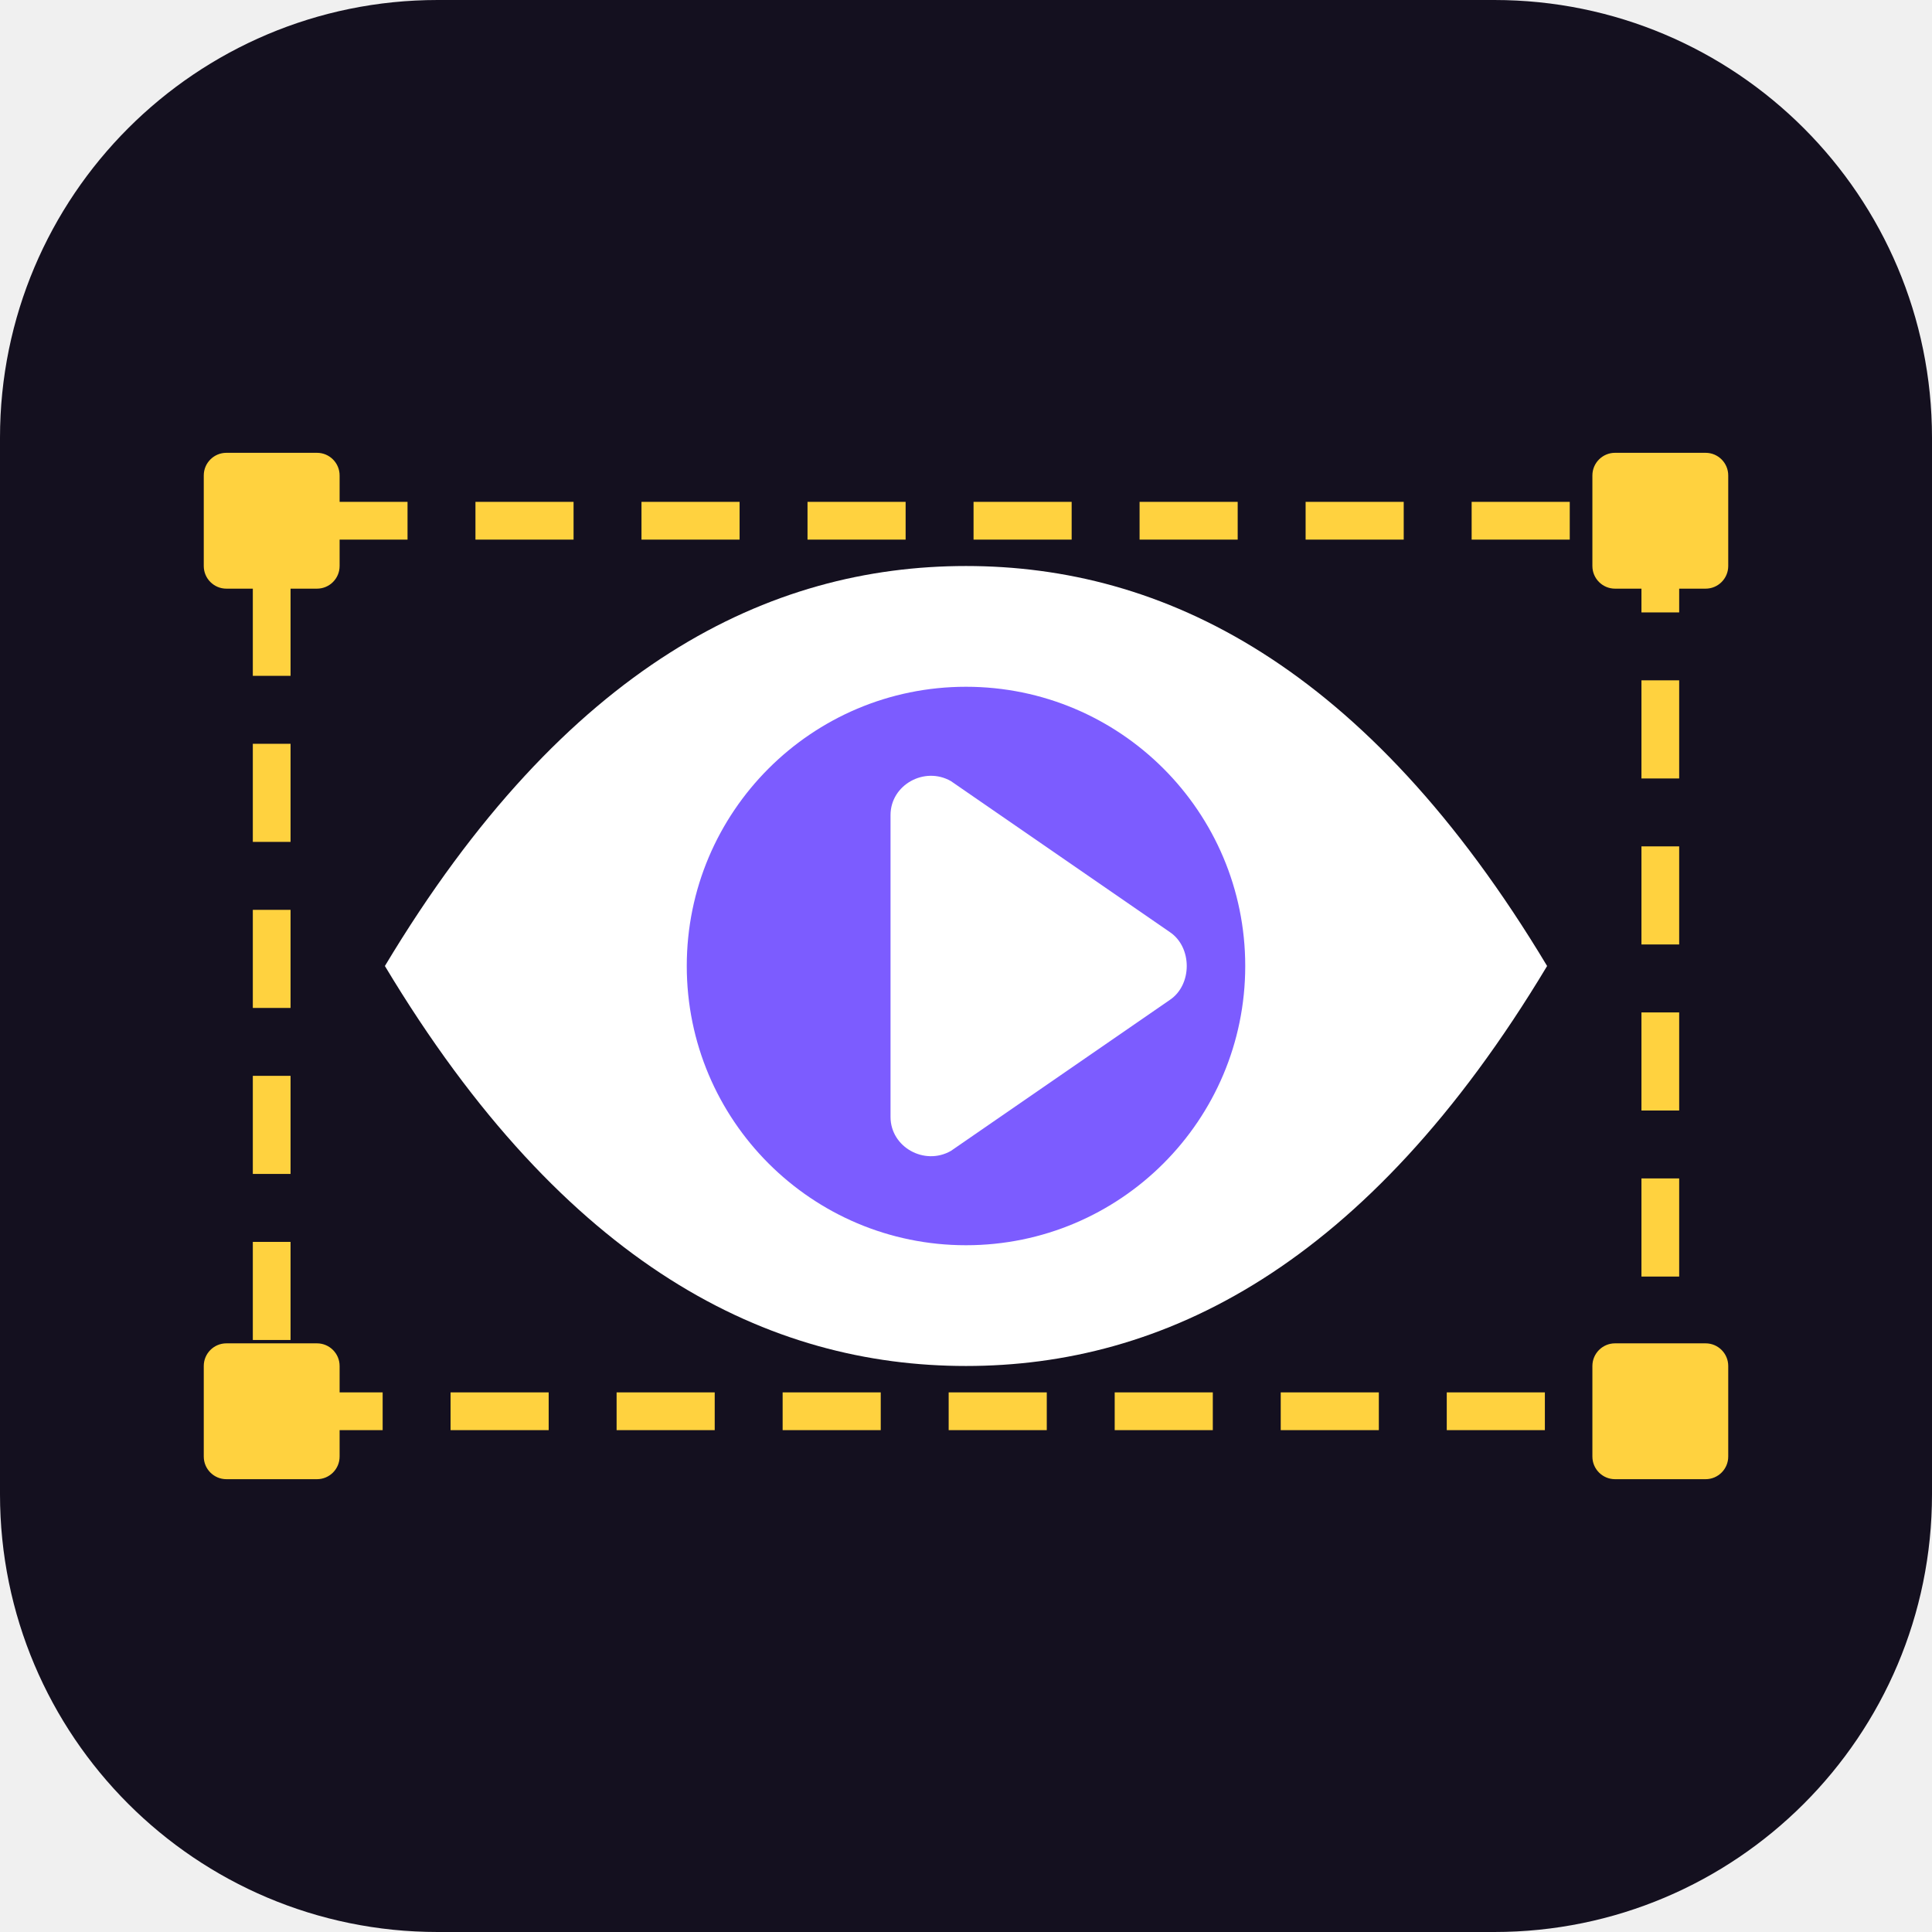
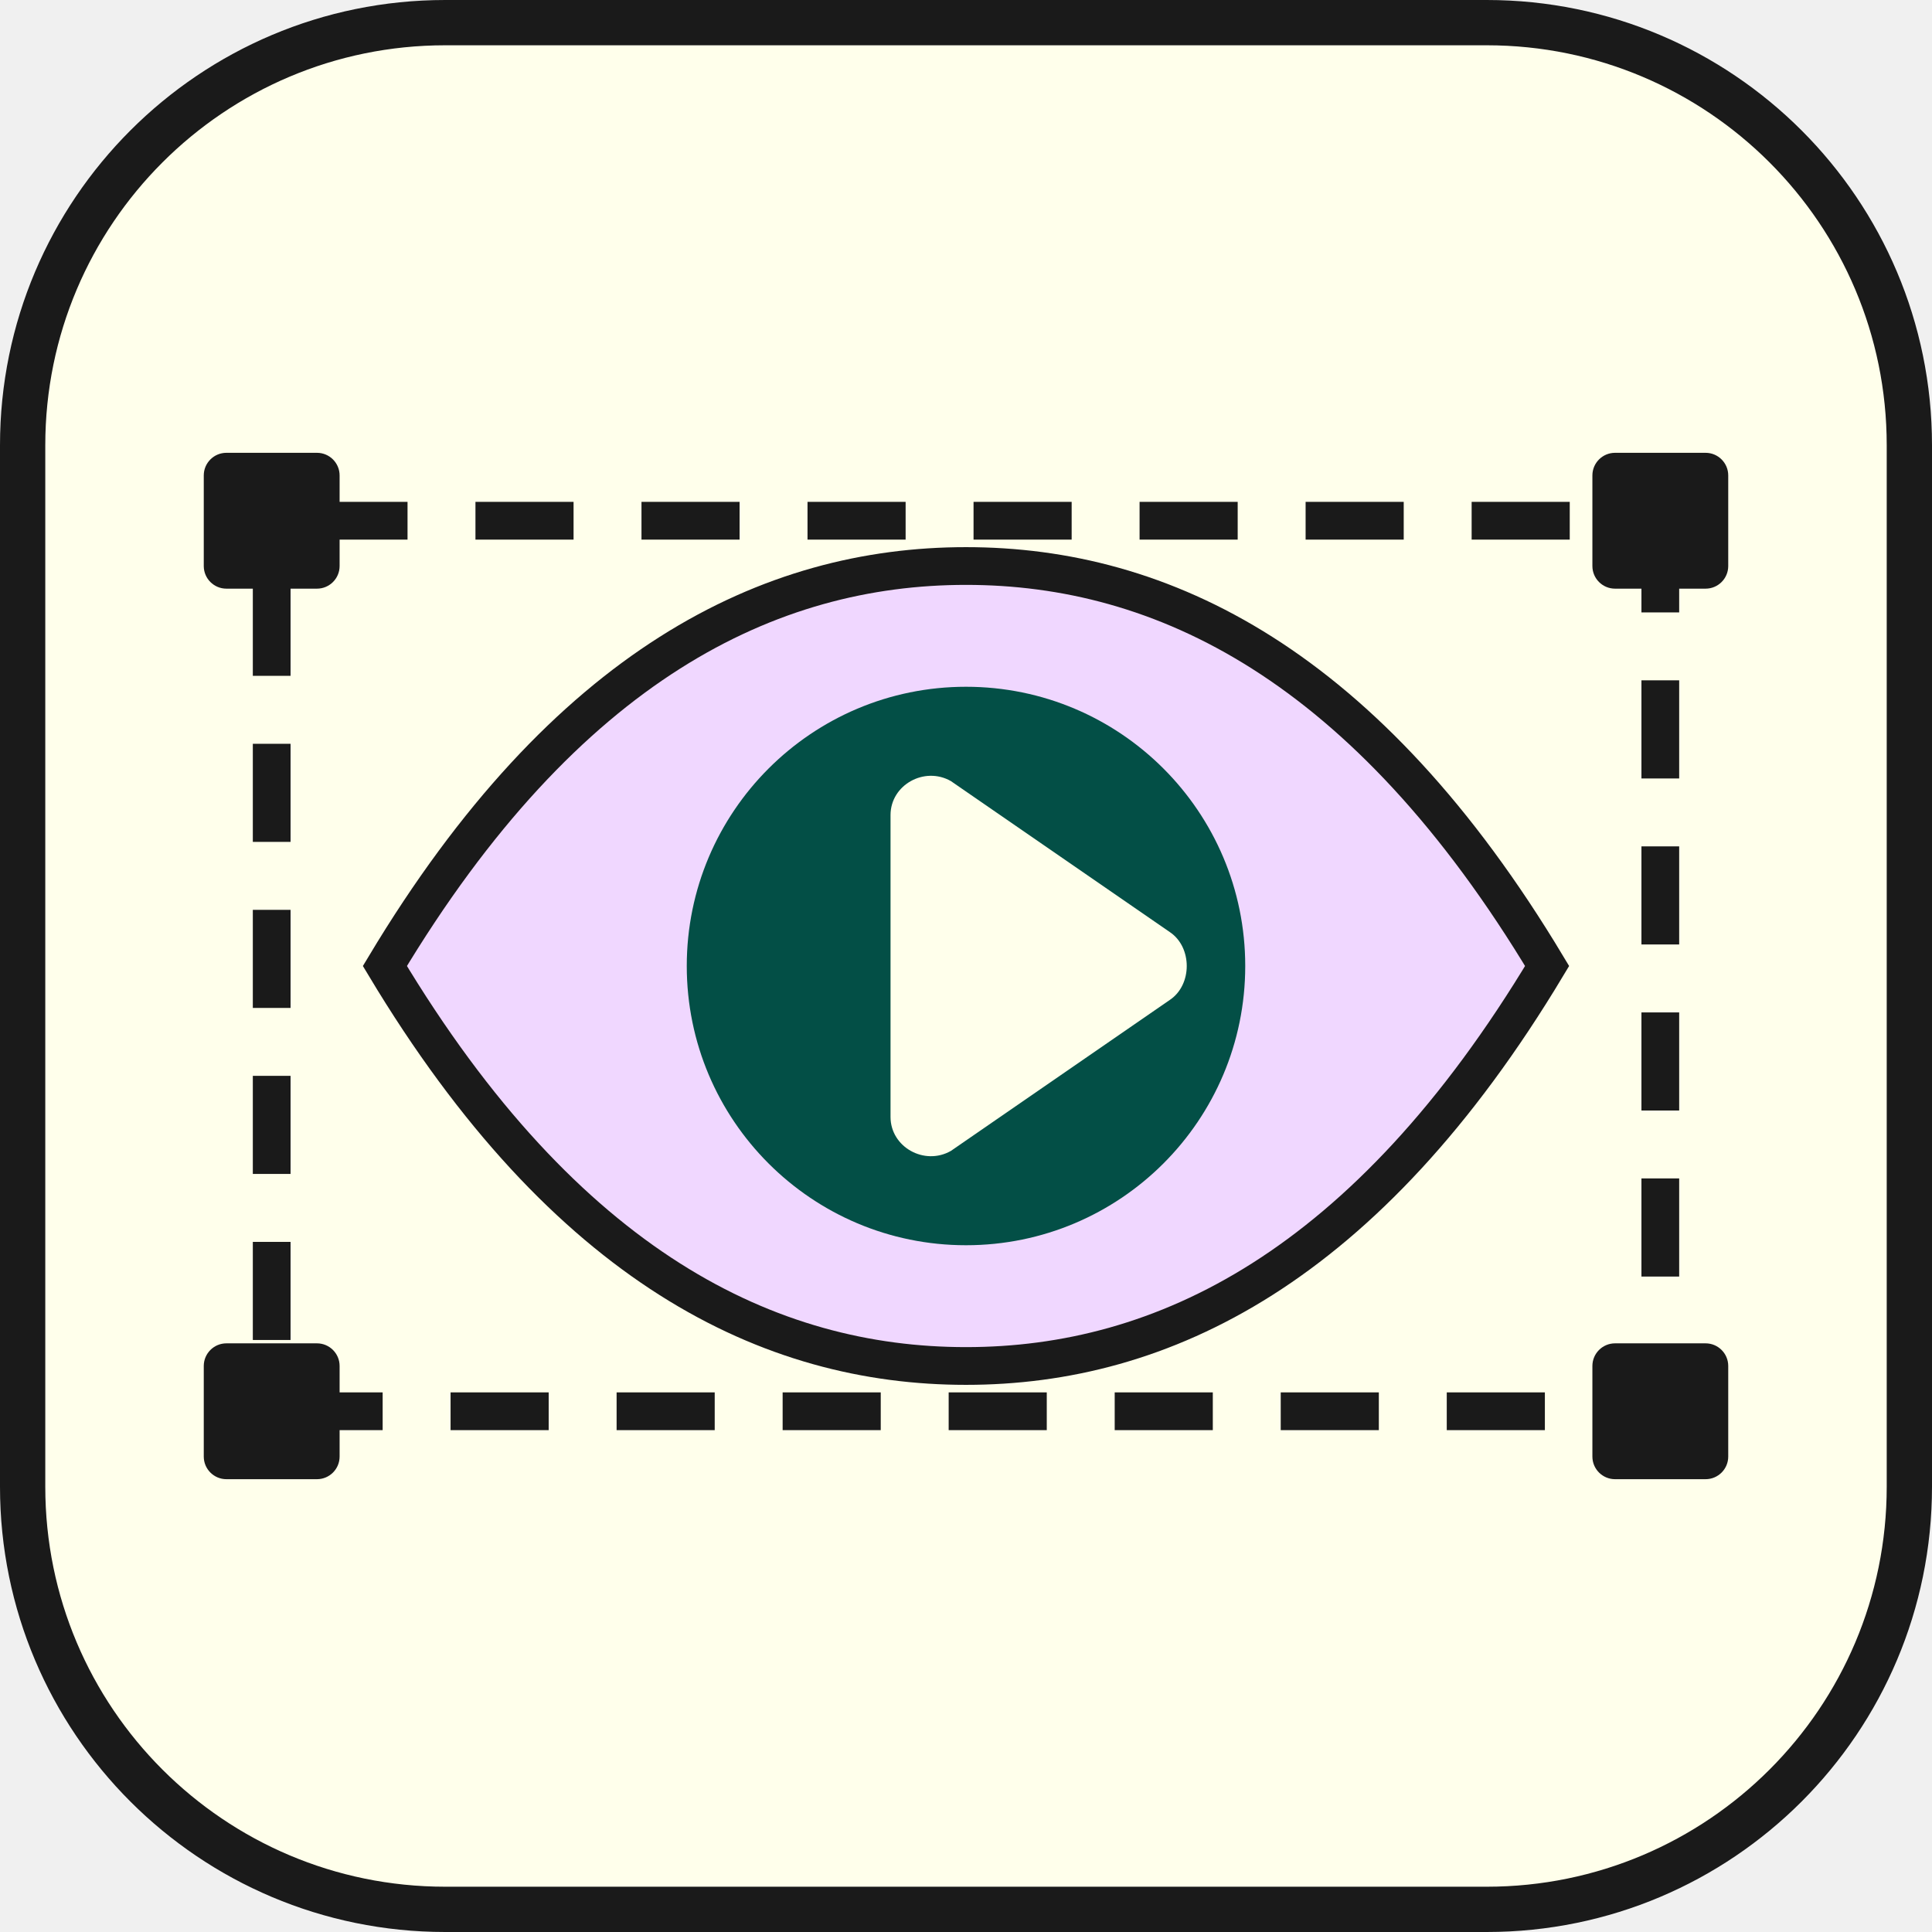
<svg xmlns="http://www.w3.org/2000/svg" width="512" height="512" viewBox="0 0 512 512">
-   <rect width="512" height="512" rx="116" fill="#14101f" />
-   <rect x="72" y="138" width="368" height="236" rx="10" fill="none" stroke="#ffd23f" stroke-width="10" stroke-dasharray="26 18" />
-   <g fill="#ffd23f">
+   <rect x="6" y="6" width="500" height="500" rx="112" fill="#ffffeb" stroke="#1a1a1a" stroke-width="12" />
+   <rect x="72" y="138" width="368" height="236" rx="10" fill="none" stroke="#1a1a1a" stroke-width="10" stroke-dasharray="26 18" />
+   <g fill="#1a1a1a">
    <rect x="54" y="120" width="36" height="36" rx="6" />
    <rect x="422" y="120" width="36" height="36" rx="6" />
    <rect x="54" y="356" width="36" height="36" rx="6" />
    <rect x="422" y="356" width="36" height="36" rx="6" />
  </g>
-   <path d="M102 256C150 176 204 150 256 150s106 26 154 106c-48 80-102 106-154 106S150 336 102 256z" fill="#ffffff" />
-   <circle cx="256" cy="256" r="74" fill="#7c5cff" />
-   <path d="M236 216c0-8 9-13 16-9l58 40c6 4 6 14 0 18l-58 40c-7 4-16-1-16-9z" fill="#ffffff" />
+   <path d="M102 256C150 176 204 150 256 150s106 26 154 106c-48 80-102 106-154 106S150 336 102 256z" fill="#f0d7ff" stroke="#1a1a1a" stroke-width="10" />
+   <circle cx="256" cy="256" r="74" fill="#034f46" />
+   <path d="M236 216c0-8 9-13 16-9l58 40c6 4 6 14 0 18l-58 40c-7 4-16-1-16-9z" fill="#ffffeb" />
</svg>
